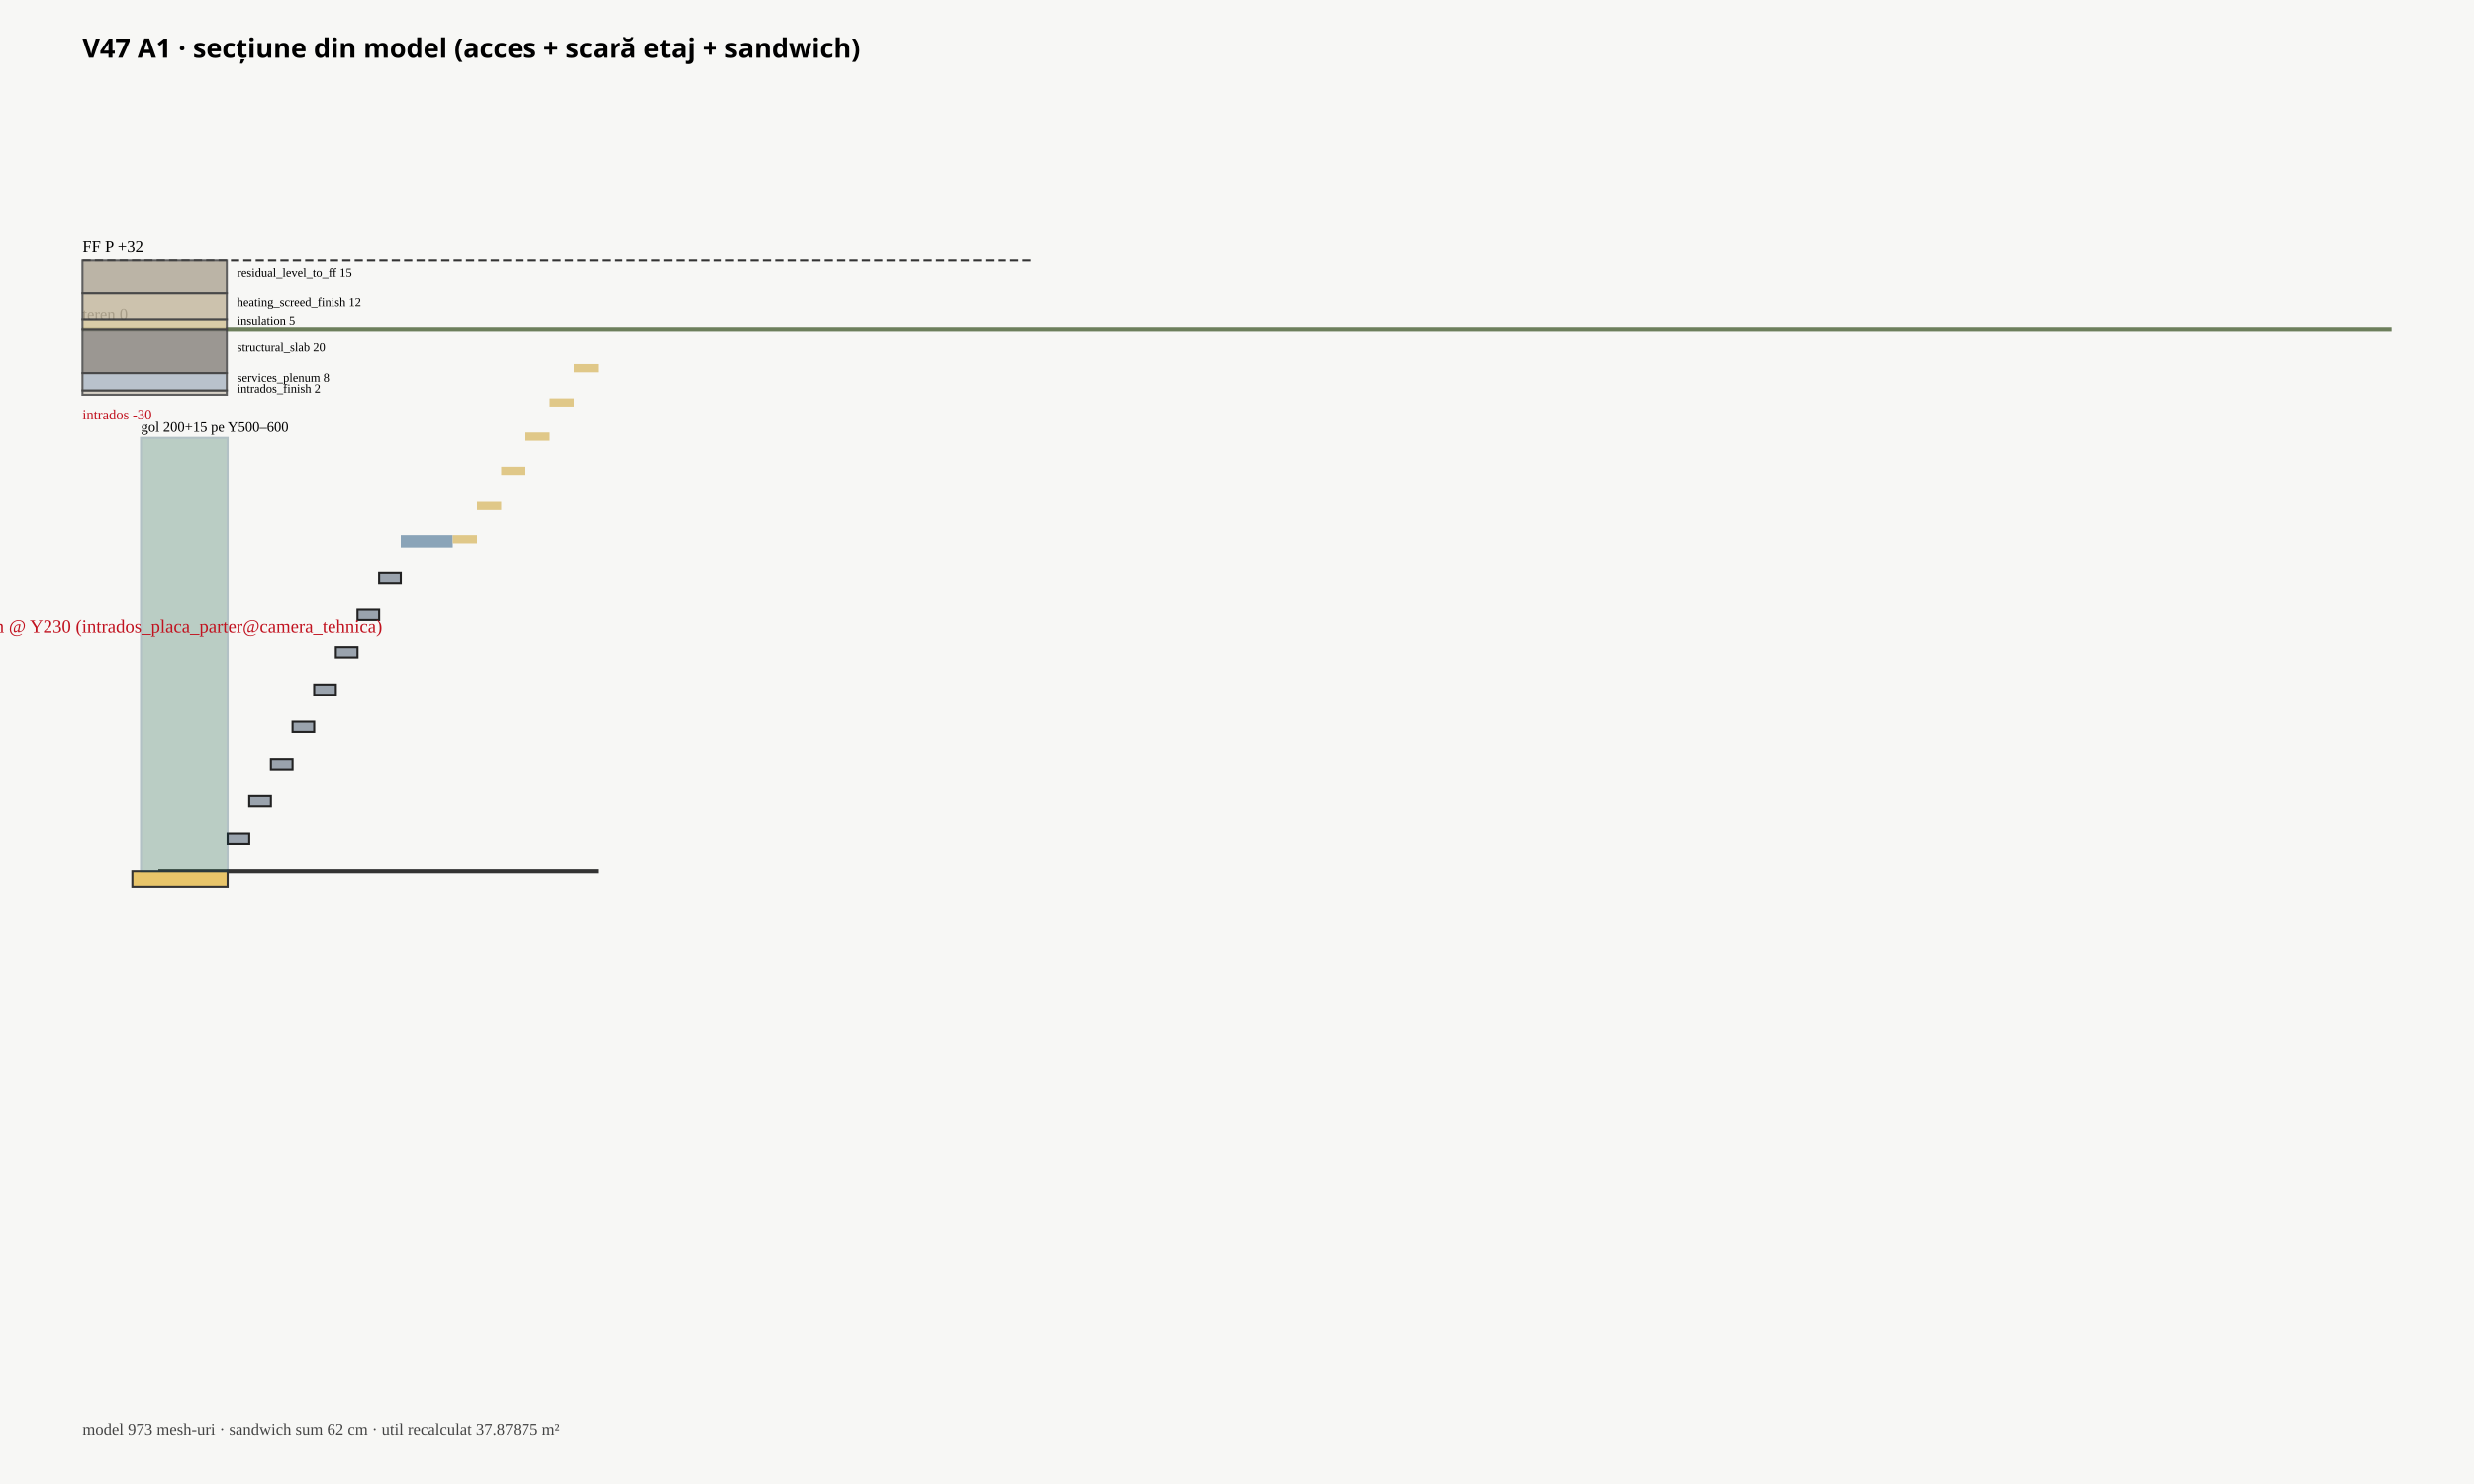
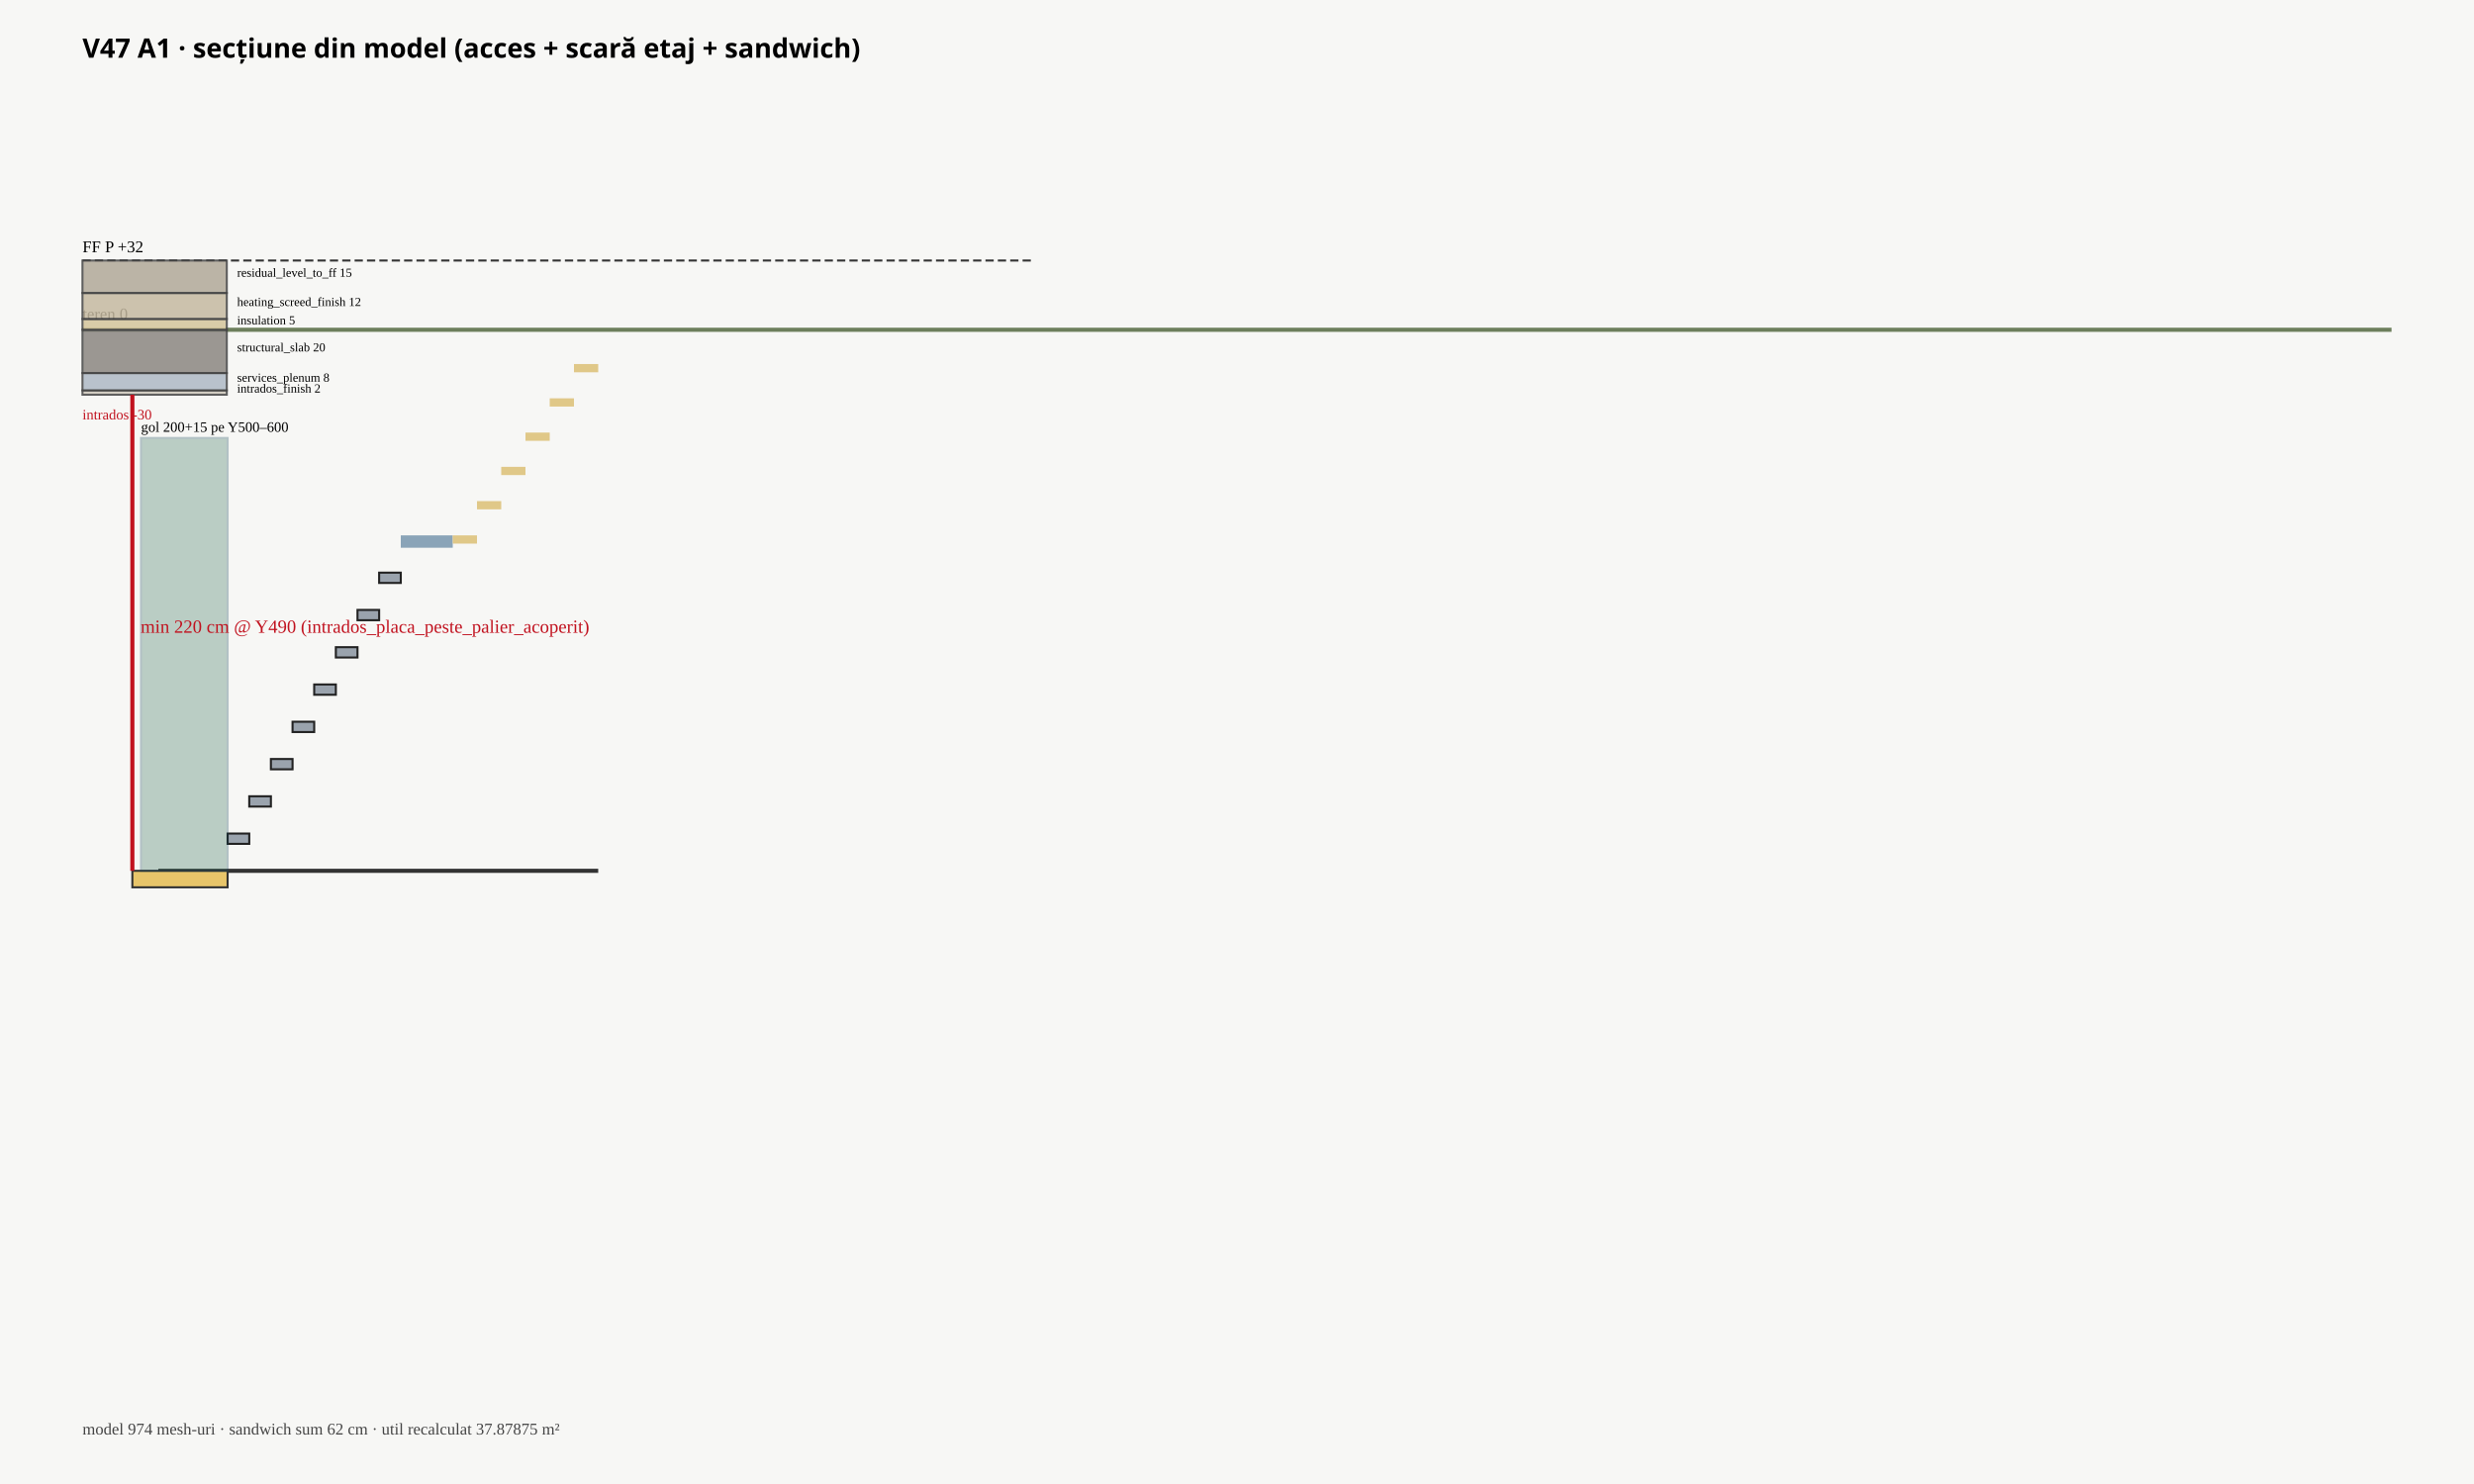
<svg xmlns="http://www.w3.org/2000/svg" width="1200" height="720" viewBox="0 0 1200 720">
  <rect width="100%" height="100%" fill="#f7f7f5" />
  <text x="40" y="28" font-size="13" font-weight="600" font-family="IBM Plex Sans,Segoe UI,sans-serif">V47 A1 · secțiune din model (acces + scară etaj + sandwich)</text>
  <line x1="40" y1="160" x2="1160" y2="160" stroke="#6d7f5c" stroke-width="2" />
  <text x="40" y="155" font-size="8">teren 0</text>
  <line x1="40" y1="126.4" x2="500" y2="126.4" stroke="#333" stroke-dasharray="4 2" />
  <text x="40" y="122.4" font-size="8">FF P +32</text>
  <line x1="40" y1="-176" x2="400" y2="-176" stroke="#555" stroke-dasharray="3 2" />
  <text x="40" y="-180" font-size="8">FF E +320</text>
  <rect x="40" y="189.4" width="70" height="2.1" fill="#cfc8bc" stroke="#444" opacity="0.85" />
  <text x="115" y="190.45" font-size="6">intrados_finish 2</text>
  <rect x="40" y="181" width="70" height="8.4" fill="#aeb8c4" stroke="#444" opacity="0.85" />
  <text x="115" y="185.2" font-size="6">services_plenum 8</text>
  <rect x="40" y="160" width="70" height="21" fill="#8b8680" stroke="#444" opacity="0.85" />
  <text x="115" y="170.5" font-size="6">structural_slab 20</text>
  <rect x="40" y="154.75" width="70" height="5.25" fill="#d4c49a" stroke="#444" opacity="0.85" />
  <text x="115" y="157.375" font-size="6">insulation 5</text>
  <rect x="40" y="142.15" width="70" height="12.6" fill="#c4b8a0" stroke="#444" opacity="0.85" />
  <text x="115" y="148.45" font-size="6">heating_screed_finish 12</text>
  <rect x="40" y="126.4" width="70" height="15.75" fill="#b0a898" stroke="#444" opacity="0.85" />
  <text x="115" y="134.275" font-size="6">residual_level_to_ff 15</text>
  <text x="40" y="203.5" font-size="7" fill="#c1121f">intrados -30</text>
  <line x1="76.8" y1="422.5" x2="290.16" y2="422.5" stroke="#333" stroke-width="2" />
  <rect x="207" y="-24.8" width="12.6" height="3.15" fill="#7a8390" stroke="#222" />
  <rect x="207" y="-24.79" width="12.6" height="21" fill="#5a6570" opacity="0.55" />
  <rect x="194.4" y="-41.6" width="12.6" height="3.15" fill="#7a8390" stroke="#222" />
  <rect x="194.4" y="-41.59" width="12.6" height="21" fill="#5a6570" opacity="0.55" />
  <rect x="181.8" y="-58.4" width="12.6" height="3.15" fill="#7a8390" stroke="#222" />
  <rect x="181.8" y="-58.39" width="12.6" height="21" fill="#5a6570" opacity="0.55" />
  <rect x="169.2" y="-75.2" width="12.6" height="3.15" fill="#7a8390" stroke="#222" />
  <rect x="169.2" y="-75.19" width="12.6" height="21" fill="#5a6570" opacity="0.55" />
  <rect x="156.6" y="-92" width="12.6" height="3.15" fill="#7a8390" stroke="#222" />
  <rect x="156.6" y="-91.99" width="12.6" height="21" fill="#5a6570" opacity="0.55" />
  <rect x="144" y="-108.8" width="12.6" height="3.15" fill="#7a8390" stroke="#222" />
  <rect x="144" y="-108.79" width="12.6" height="21" fill="#5a6570" opacity="0.55" />
  <rect x="131.4" y="-125.6" width="12.6" height="3.15" fill="#7a8390" stroke="#222" />
  <rect x="131.4" y="-125.59" width="12.6" height="21" fill="#5a6570" opacity="0.55" />
  <rect x="118.8" y="-142.4" width="12.6" height="3.15" fill="#7a8390" stroke="#222" />
  <rect x="118.8" y="-142.389" width="12.6" height="21" fill="#5a6570" opacity="0.55" />
  <rect x="106.2" y="-159.2" width="12.6" height="3.15" fill="#7a8390" stroke="#222" />
  <rect x="106.2" y="-159.19" width="12.6" height="21" fill="#5a6570" opacity="0.55" />
  <rect x="219.6" y="-8" width="48.3" height="6" fill="#c4b496" />
  <text x="223.8" y="-12" font-size="7">podest SE +128 vs FF</text>
  <rect x="55.8" y="-176" width="50.4" height="12.6" fill="#e4ddd0" stroke="#333" />
  <text x="55.8" y="-180" font-size="7">palier sup. etaj</text>
  <rect x="183.9" y="277.833" width="10.5" height="5" fill="#9aa3ad" stroke="#222" />
  <rect x="173.4" y="295.917" width="10.5" height="5" fill="#9aa3ad" stroke="#222" />
  <rect x="162.9" y="314" width="10.5" height="5" fill="#9aa3ad" stroke="#222" />
  <rect x="152.4" y="332.083" width="10.5" height="5" fill="#9aa3ad" stroke="#222" />
  <rect x="141.9" y="350.167" width="10.5" height="5" fill="#9aa3ad" stroke="#222" />
  <rect x="131.4" y="368.25" width="10.5" height="5" fill="#9aa3ad" stroke="#222" />
  <rect x="120.9" y="386.333" width="10.5" height="5" fill="#9aa3ad" stroke="#222" />
  <rect x="110.4" y="404.417" width="10.5" height="5" fill="#9aa3ad" stroke="#222" />
  <rect x="194.4" y="259.75" width="25.2" height="6" fill="#8aa4b8" />
  <rect x="64.2" y="422.5" width="46.2" height="8" fill="#e8c56a" stroke="#333" />
  <rect x="68.4" y="212.5" width="42" height="210" fill="#2d6a4f" opacity="0.3" stroke="#145" />
  <text x="68.4" y="209.5" font-size="7">gol 200+15 pe Y500–600</text>
  <rect x="278.4" y="176.625" width="11.76" height="4" fill="#e0c888" />
  <rect x="266.64" y="193.25" width="11.76" height="4" fill="#e0c888" />
  <rect x="254.88" y="209.875" width="11.76" height="4" fill="#e0c888" />
  <rect x="243.12" y="226.5" width="11.76" height="4" fill="#e0c888" />
  <rect x="231.36" y="243.125" width="11.76" height="4" fill="#e0c888" />
  <rect x="219.6" y="259.75" width="11.76" height="4" fill="#e0c888" />
-   <line x1="-45" y1="422.5" x2="-45" y2="191.5" stroke="#c1121f" stroke-width="2" />
-   <text x="-41" y="307" font-size="9" fill="#c1121f">min 220 cm @ Y230 (intrados_placa_parter@camera_tehnica)</text>
-   <text x="40" y="696" font-size="8" fill="#444">model 973 mesh-uri · sandwich sum 62 cm · util recalculat 37.87875 m²</text>
+   <line x1="64.2" y1="422.5" x2="64.2" y2="191.5" stroke="#c1121f" stroke-width="2" />
+   <text x="68.2" y="307" font-size="9" fill="#c1121f">min 220 cm @ Y490 (intrados_placa_peste_palier_acoperit)</text>
+   <text x="40" y="696" font-size="8" fill="#444">model 974 mesh-uri · sandwich sum 62 cm · util recalculat 37.87875 m²</text>
</svg>
